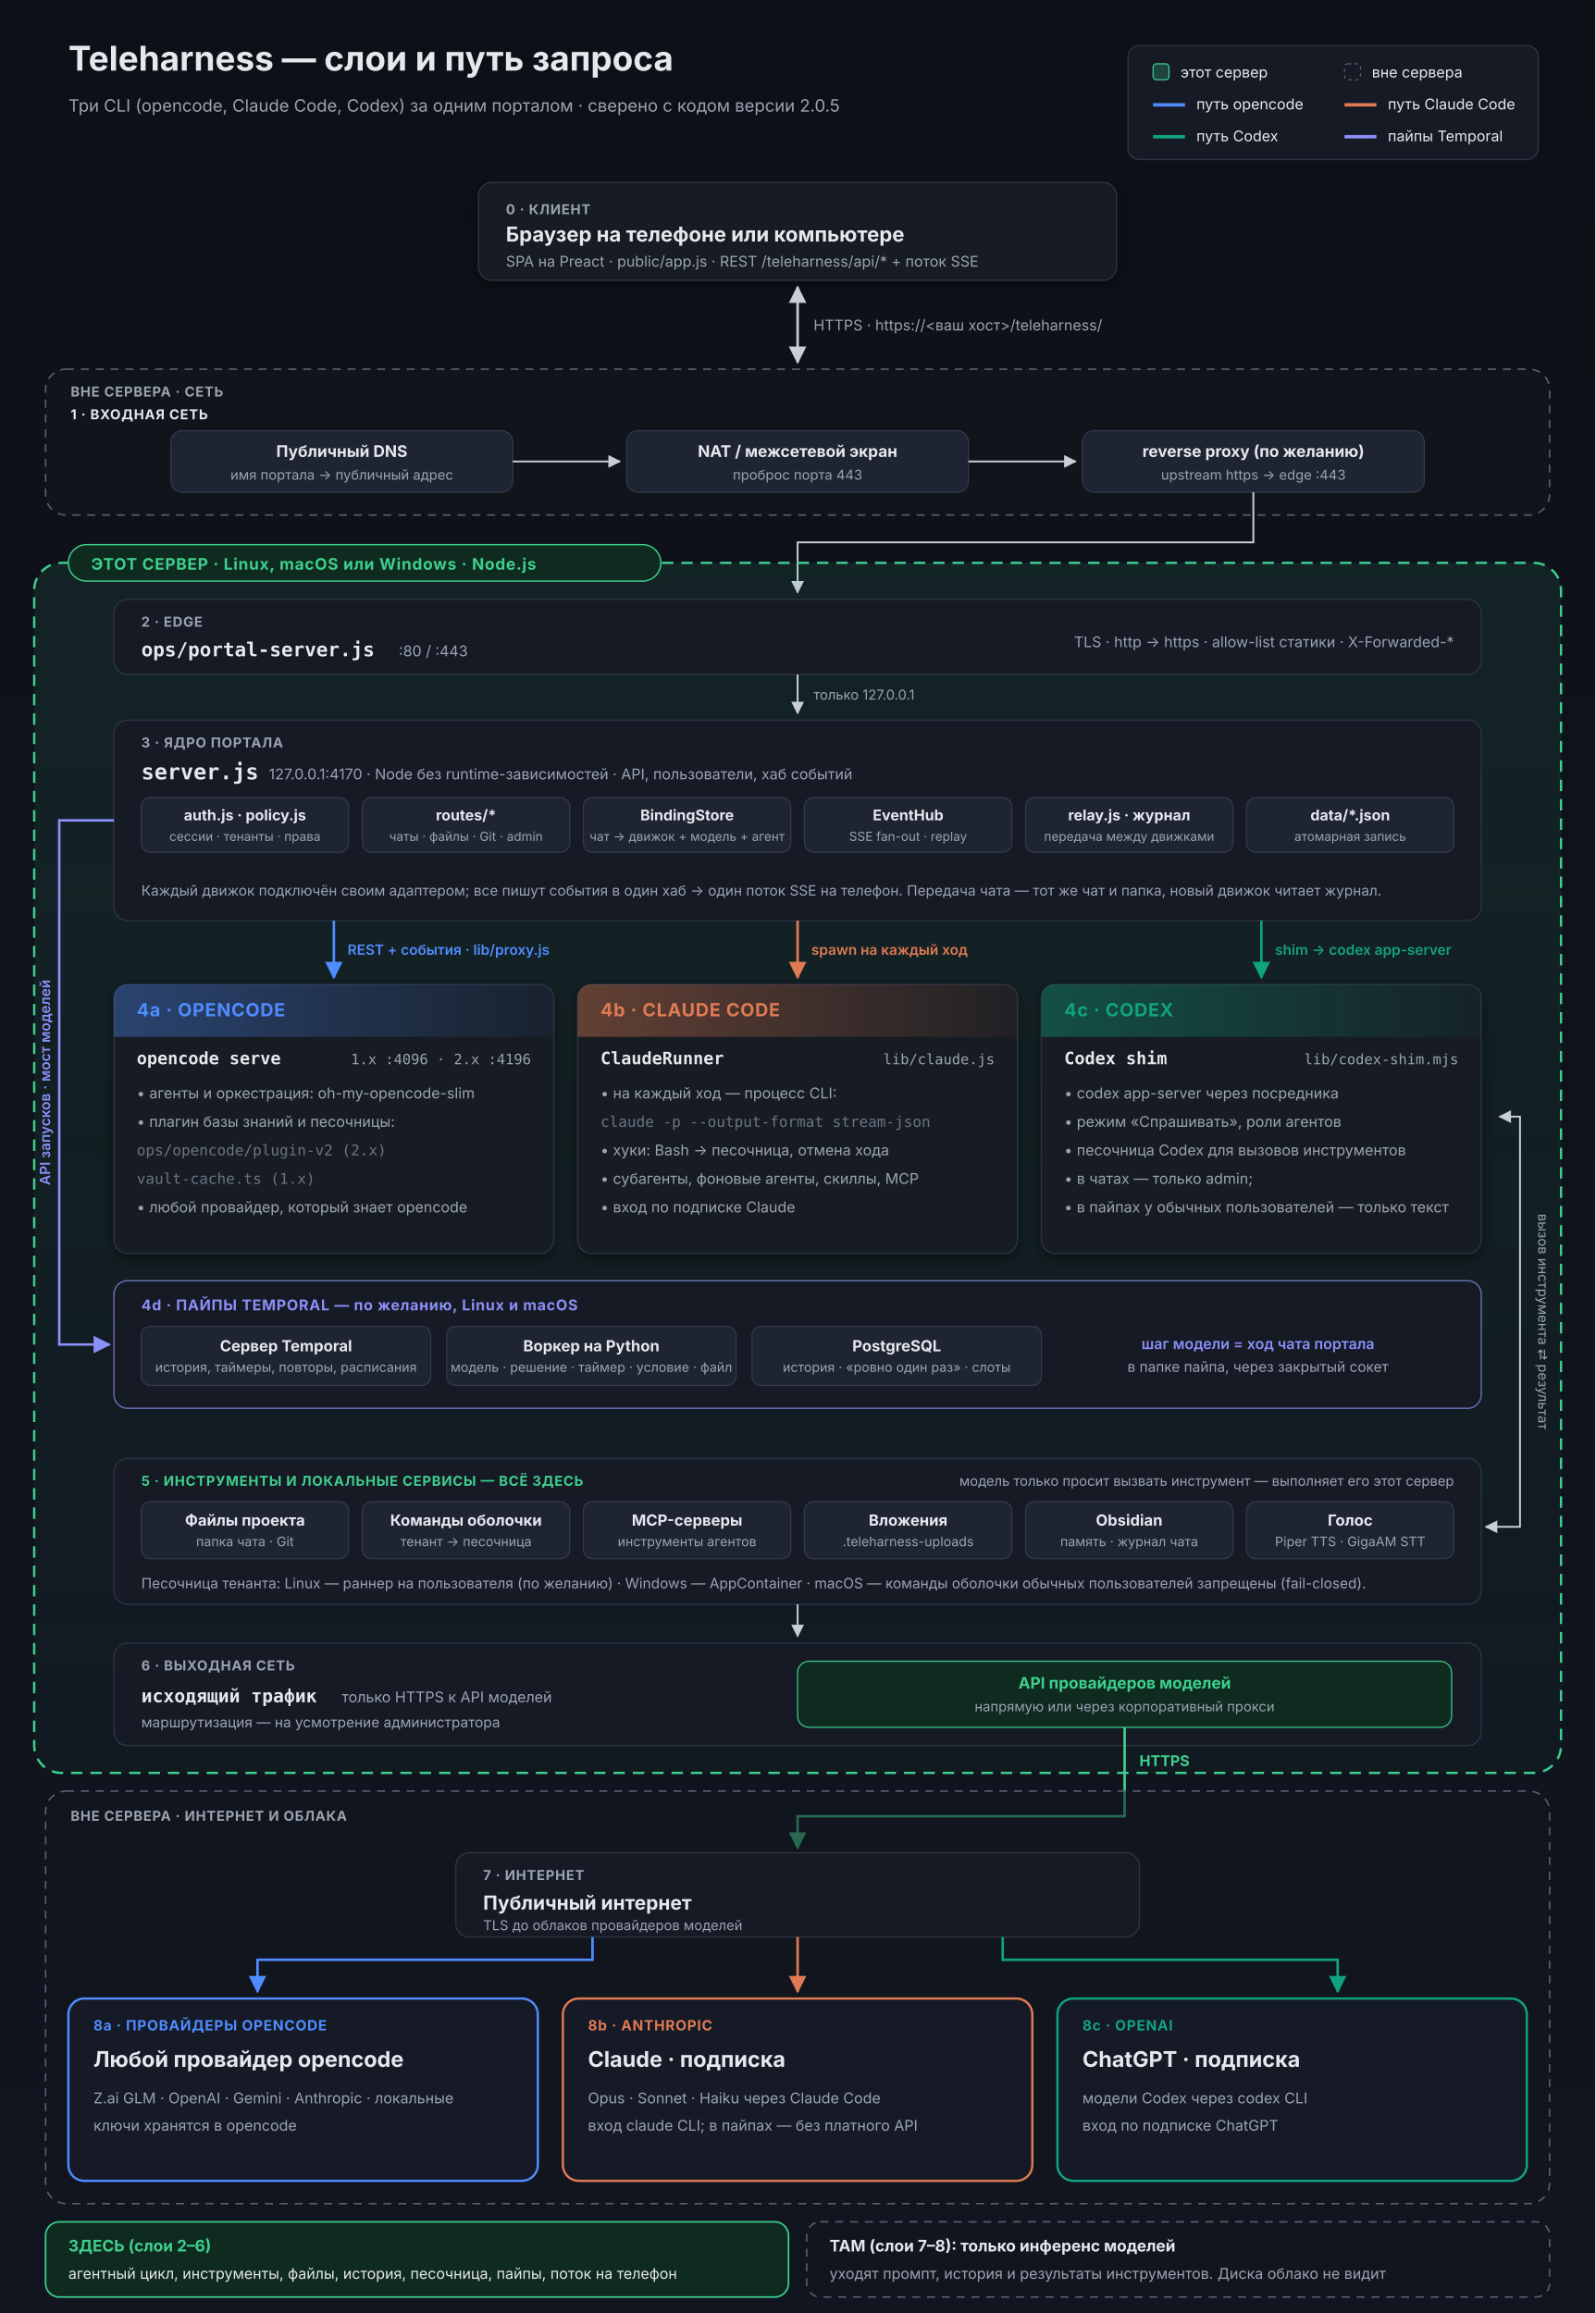
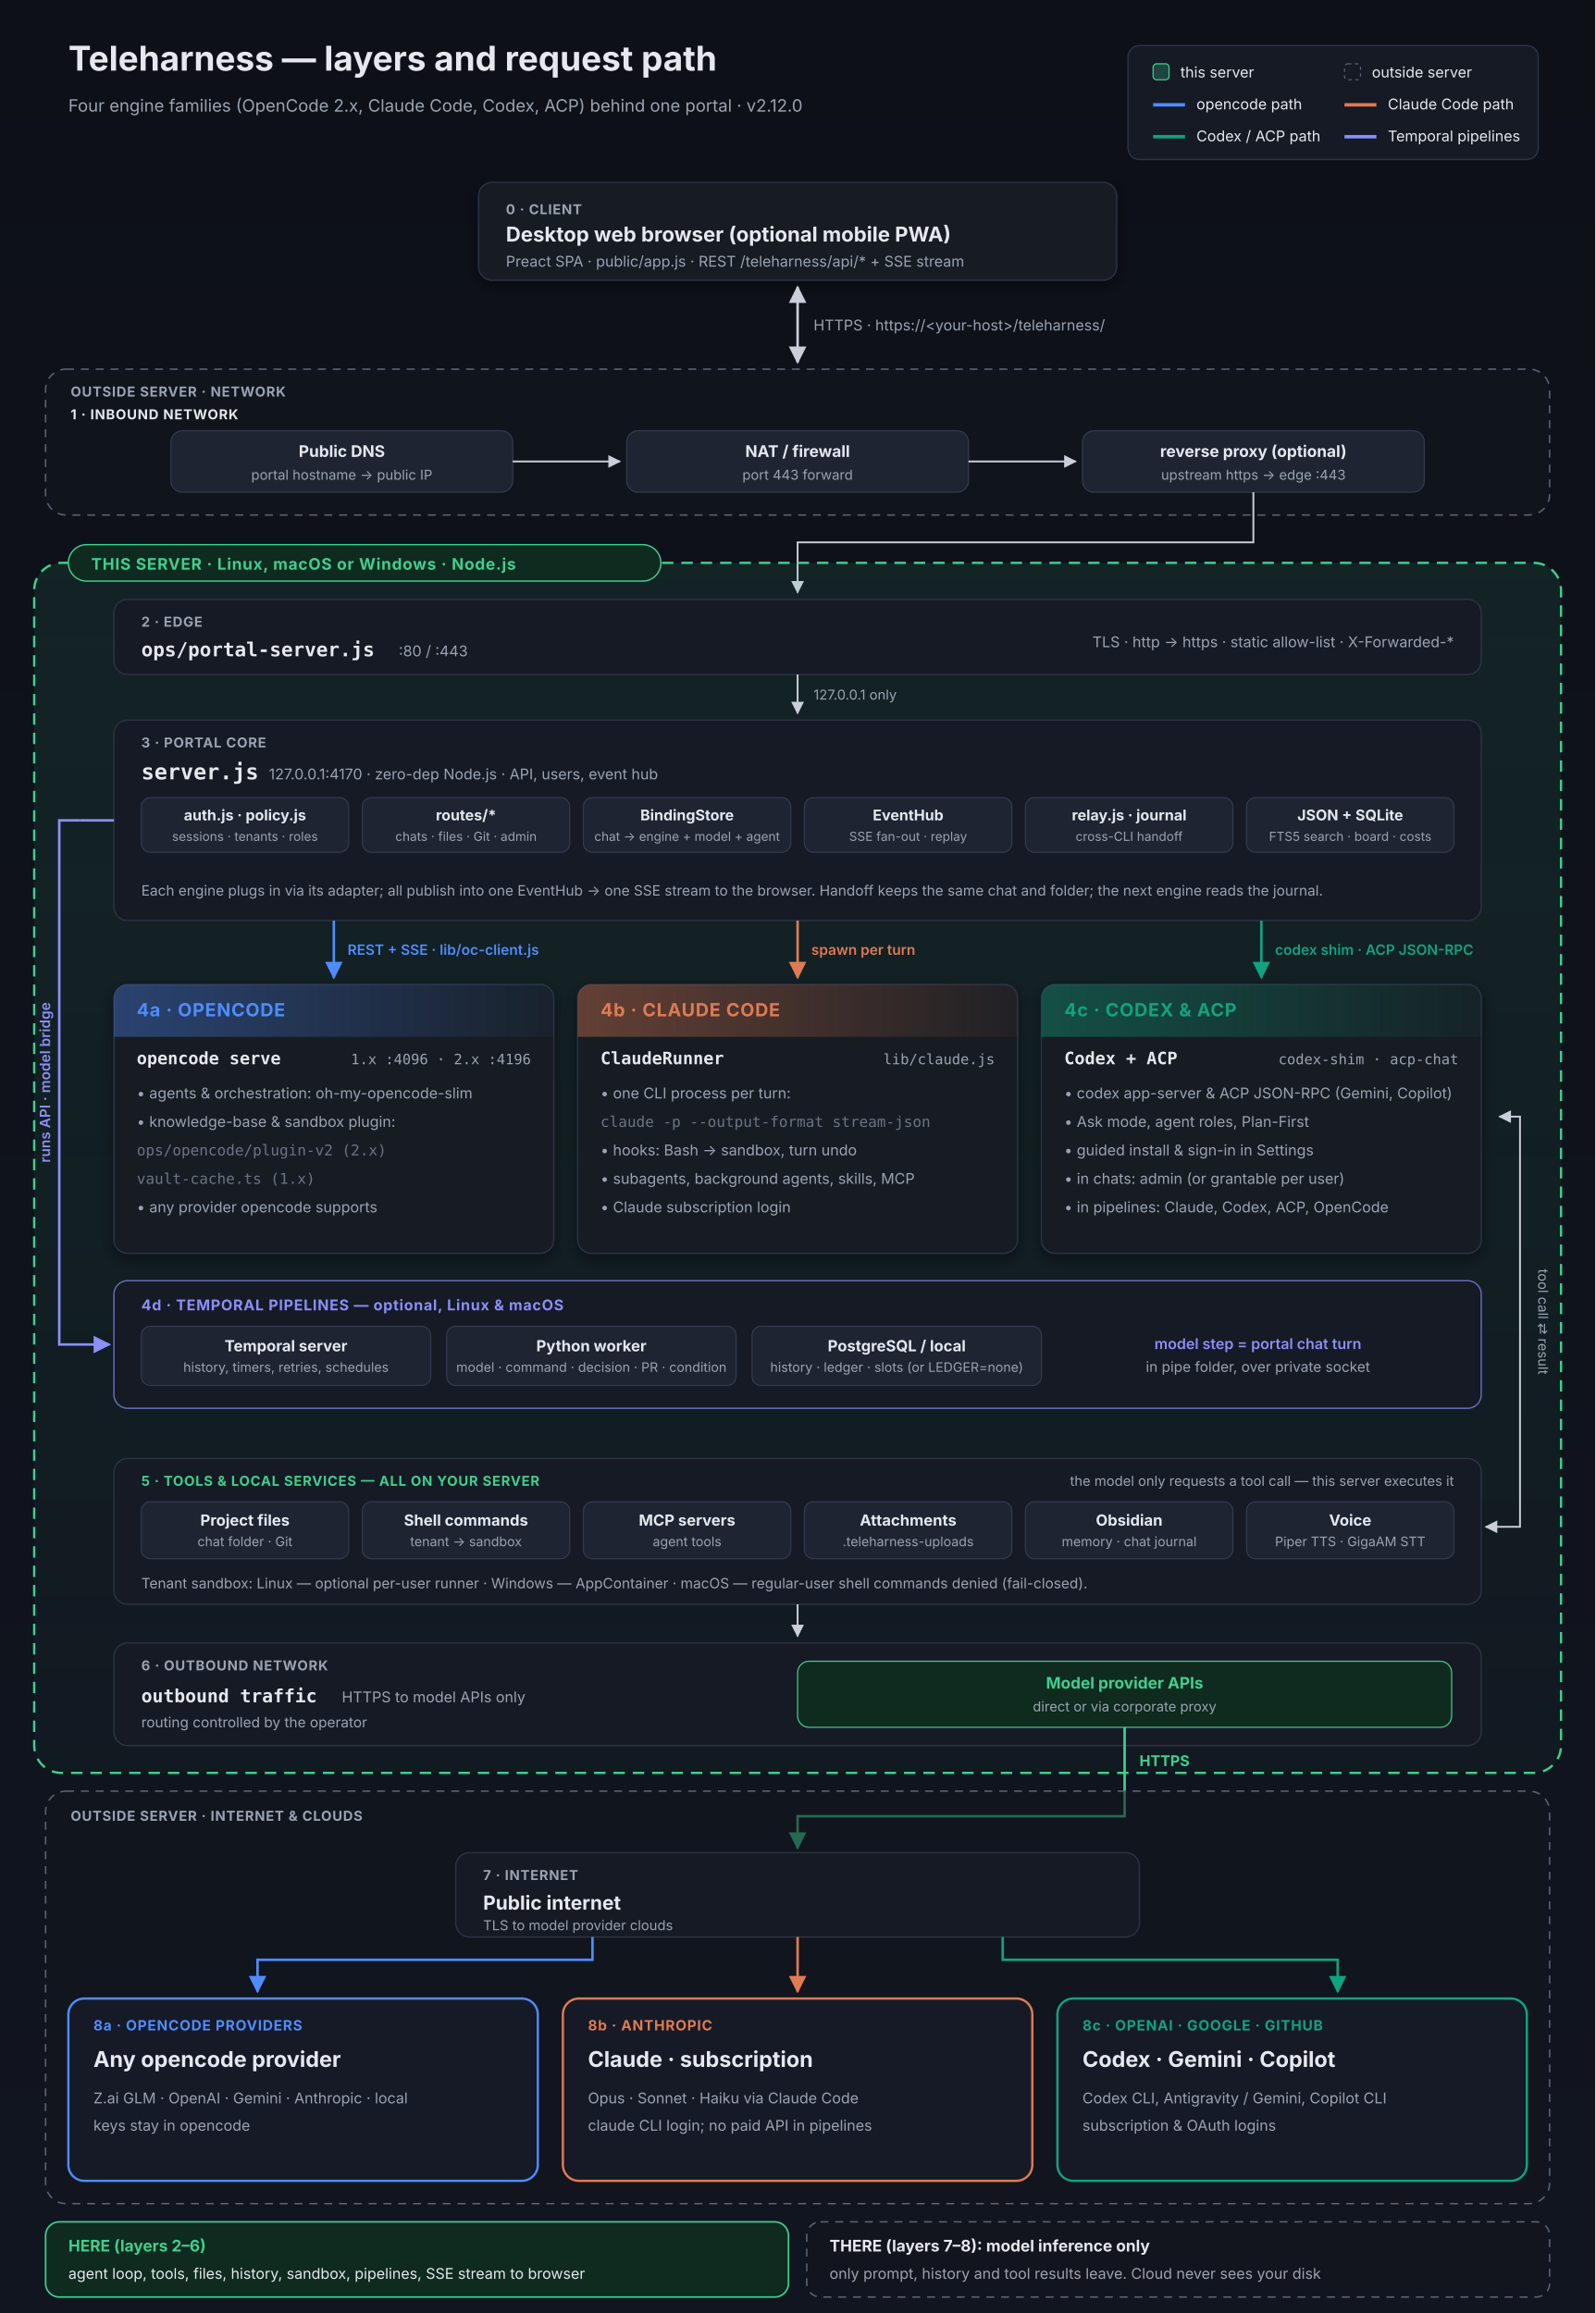
<svg xmlns="http://www.w3.org/2000/svg" width="1400" height="2030" viewBox="0 0 1400 2030" font-family="Segoe UI, Inter, Arial, sans-serif">
  <defs>
    <linearGradient id="bg" x1="0" y1="0" x2="0" y2="1">
      <stop offset="0" stop-color="#0d1017" />
      <stop offset="1" stop-color="#111520" />
    </linearGradient>
    <linearGradient id="srv" x1="0" y1="0" x2="0" y2="1">
      <stop offset="0" stop-color="#3ecf8e" stop-opacity="0.10" />
      <stop offset="1" stop-color="#3ecf8e" stop-opacity="0.03" />
    </linearGradient>
    <linearGradient id="ocHead" x1="0" y1="0" x2="1" y2="0">
      <stop offset="0" stop-color="#4f8cff" stop-opacity="0.35" />
      <stop offset="1" stop-color="#4f8cff" stop-opacity="0.05" />
    </linearGradient>
    <linearGradient id="clHead" x1="0" y1="0" x2="1" y2="0">
      <stop offset="0" stop-color="#e07a52" stop-opacity="0.38" />
      <stop offset="1" stop-color="#e07a52" stop-opacity="0.05" />
    </linearGradient>
    <linearGradient id="cxHead" x1="0" y1="0" x2="1" y2="0">
      <stop offset="0" stop-color="#10a37f" stop-opacity="0.38" />
      <stop offset="1" stop-color="#10a37f" stop-opacity="0.05" />
    </linearGradient>
    <filter id="shadow" x="-5%" y="-5%" width="110%" height="120%">
      <feDropShadow dx="0" dy="4" stdDeviation="6" flood-color="#000" flood-opacity="0.45" />
    </filter>
    <marker id="aW" viewBox="0 0 10 10" refX="9" refY="5" markerWidth="7" markerHeight="7" orient="auto-start-reverse">
      <path d="M0,0 L10,5 L0,10 z" fill="#c9ced8" />
    </marker>
    <marker id="aB" viewBox="0 0 10 10" refX="9" refY="5" markerWidth="7" markerHeight="7" orient="auto-start-reverse">
      <path d="M0,0 L10,5 L0,10 z" fill="#4f8cff" />
    </marker>
    <marker id="aO" viewBox="0 0 10 10" refX="9" refY="5" markerWidth="7" markerHeight="7" orient="auto-start-reverse">
      <path d="M0,0 L10,5 L0,10 z" fill="#e07a52" />
    </marker>
    <marker id="aC" viewBox="0 0 10 10" refX="9" refY="5" markerWidth="7" markerHeight="7" orient="auto-start-reverse">
      <path d="M0,0 L10,5 L0,10 z" fill="#10a37f" />
    </marker>
    <marker id="aT" viewBox="0 0 10 10" refX="9" refY="5" markerWidth="7" markerHeight="7" orient="auto-start-reverse">
      <path d="M0,0 L10,5 L0,10 z" fill="#8b8ff8" />
    </marker>
    <marker id="aG" viewBox="0 0 10 10" refX="9" refY="5" markerWidth="7" markerHeight="7" orient="auto-start-reverse">
      <path d="M0,0 L10,5 L0,10 z" fill="#3ecf8e" />
    </marker>
    <style>
      .t { fill:#e6e8ee; } .m { fill:#9aa3b2; } .d { fill:#6b7385; }
      .h { font-weight:700; letter-spacing:0.6px; }
      .mono { font-family: Cascadia Code, Consolas, DejaVu Sans Mono, monospace; }
      .box { fill:#161a24; stroke:#2b3242; stroke-width:1.2; }
      .chip { fill:#1e2432; stroke:#323a4d; stroke-width:1; }
      .ext { fill:#13161d; fill-opacity:.55; stroke:#596173; stroke-width:1.3; stroke-dasharray:7 6; }
    </style>
  </defs>
  <rect width="1400" height="2030" fill="url(#bg)" />
-   <text x="60" y="62" font-size="30" font-weight="700" class="t">Teleharness — слои и путь запроса</text>
-   <text x="60" y="98" font-size="15" class="m">Три CLI (opencode, Claude Code, Codex) за одним порталом · сверено с кодом версии 2.0.5</text>
+   <text x="60" y="62" font-size="30" font-weight="700" class="t">Teleharness — layers and request path</text>
+   <text x="60" y="98" font-size="15" class="m">Four engine families (OpenCode 2.x, Claude Code, Codex, ACP) behind one portal · v2.12.0</text>
  <rect x="990" y="40" width="360" height="100" rx="10" class="box" />
  <rect x="1012" y="56" width="14" height="14" rx="3" fill="#3ecf8e" fill-opacity="0.25" stroke="#3ecf8e" />
-   <text x="1036" y="68" font-size="13" class="t">этот сервер</text>
+   <text x="1036" y="68" font-size="13" class="t">this server</text>
  <rect x="1180" y="56" width="14" height="14" rx="3" fill="none" stroke="#596173" stroke-dasharray="3 3" />
-   <text x="1204" y="68" font-size="13" class="t">вне сервера</text>
+   <text x="1204" y="68" font-size="13" class="t">outside server</text>
  <path d="M1012 92 H1040" fill="none" stroke="#4f8cff" stroke-width="3" />
-   <text x="1050" y="96" font-size="13" class="t">путь opencode</text>
+   <text x="1050" y="96" font-size="13" class="t">opencode path</text>
  <path d="M1180 92 H1208" fill="none" stroke="#e07a52" stroke-width="3" />
-   <text x="1218" y="96" font-size="13" class="t">путь Claude Code</text>
+   <text x="1218" y="96" font-size="13" class="t">Claude Code path</text>
  <path d="M1012 120 H1040" fill="none" stroke="#10a37f" stroke-width="3" />
-   <text x="1050" y="124" font-size="13" class="t">путь Codex</text>
+   <text x="1050" y="124" font-size="13" class="t">Codex / ACP path</text>
  <path d="M1180 120 H1208" fill="none" stroke="#8b8ff8" stroke-width="3" />
-   <text x="1218" y="124" font-size="13" class="t">пайпы Temporal</text>
+   <text x="1218" y="124" font-size="13" class="t">Temporal pipelines</text>
  <rect x="420" y="160" width="560" height="86" rx="12" class="box" filter="url(#shadow)" />
-   <text x="444" y="188" font-size="12" font-weight="700" class="m h">0 · КЛИЕНТ</text>
-   <text x="444" y="212" font-size="18" font-weight="700" class="t">Браузер на телефоне или компьютере</text>
-   <text x="444" y="234" font-size="13" class="m">SPA на Preact · public/app.js · REST /teleharness/api/* + поток SSE</text>
+   <text x="444" y="188" font-size="12" font-weight="700" class="m h">0 · CLIENT</text>
+   <text x="444" y="212" font-size="18" font-weight="700" class="t">Desktop web browser (optional mobile PWA)</text>
+   <text x="444" y="234" font-size="13" class="m">Preact SPA · public/app.js · REST /teleharness/api/* + SSE stream</text>
  <path d="M700 252 V318" fill="none" stroke="#c9ced8" stroke-width="2.2" marker-end="url(#aW)" marker-start="url(#aW)" />
-   <text x="714" y="290" font-size="13" class="m">HTTPS · https://&lt;ваш хост&gt;/teleharness/</text>
+   <text x="714" y="290" font-size="13" class="m">HTTPS · https://&lt;your-host&gt;/teleharness/</text>
  <rect x="40" y="324" width="1320" height="128" rx="18" class="ext" />
-   <text x="62" y="348" font-size="12" font-weight="700" class="m h">ВНЕ СЕРВЕРА · СЕТЬ</text>
-   <text x="62" y="368" font-size="12" font-weight="700" class="t h">1 · ВХОДНАЯ СЕТЬ</text>
+   <text x="62" y="348" font-size="12" font-weight="700" class="m h">OUTSIDE SERVER · NETWORK</text>
+   <text x="62" y="368" font-size="12" font-weight="700" class="t h">1 · INBOUND NETWORK</text>
  <rect x="150" y="378" width="300" height="54" rx="10" class="chip" />
-   <text x="300" y="401" font-size="14" font-weight="700" text-anchor="middle" class="t">Публичный DNS</text>
-   <text x="300" y="421" font-size="12" text-anchor="middle" class="m">имя портала → публичный адрес</text>
+   <text x="300" y="401" font-size="14" font-weight="700" text-anchor="middle" class="t">Public DNS</text>
+   <text x="300" y="421" font-size="12" text-anchor="middle" class="m">portal hostname → public IP</text>
  <path d="M450 405 H544" fill="none" stroke="#c9ced8" stroke-width="1.6" marker-end="url(#aW)" />
  <rect x="550" y="378" width="300" height="54" rx="10" class="chip" />
-   <text x="700" y="401" font-size="14" font-weight="700" text-anchor="middle" class="t">NAT / межсетевой экран</text>
-   <text x="700" y="421" font-size="12" text-anchor="middle" class="m">проброс порта 443</text>
+   <text x="700" y="401" font-size="14" font-weight="700" text-anchor="middle" class="t">NAT / firewall</text>
+   <text x="700" y="421" font-size="12" text-anchor="middle" class="m">port 443 forward</text>
  <path d="M850 405 H944" fill="none" stroke="#c9ced8" stroke-width="1.6" marker-end="url(#aW)" />
  <rect x="950" y="378" width="300" height="54" rx="10" class="chip" />
-   <text x="1100" y="401" font-size="14" font-weight="700" text-anchor="middle" class="t">reverse proxy (по желанию)</text>
+   <text x="1100" y="401" font-size="14" font-weight="700" text-anchor="middle" class="t">reverse proxy (optional)</text>
  <text x="1100" y="421" font-size="12" text-anchor="middle" class="m">upstream https → edge :443</text>
  <path d="M1100 432 V476 H700 V520" fill="none" stroke="#c9ced8" stroke-width="1.6" marker-end="url(#aW)" />
  <rect x="30" y="494" width="1340" height="1062" rx="24" fill="url(#srv)" stroke="#3ecf8e" stroke-width="2" stroke-dasharray="10 7" />
  <rect x="60" y="478" width="520" height="32" rx="16" class="box" style="fill:#0f2a1f;stroke:#3ecf8e" />
-   <text x="80" y="500" font-size="14" font-weight="700" class="h" fill="#3ecf8e">ЭТОТ СЕРВЕР · Linux, macOS или Windows · Node.js</text>
+   <text x="80" y="500" font-size="14" font-weight="700" class="h" fill="#3ecf8e">THIS SERVER · Linux, macOS or Windows · Node.js</text>
  <rect x="100" y="526" width="1200" height="66" rx="12" class="box" />
  <text x="124" y="550" font-size="12" font-weight="700" class="m h">2 · EDGE</text>
  <text x="124" y="576" font-size="17" font-weight="700" class="t mono">ops/portal-server.js</text>
  <text x="350" y="576" font-size="13" class="m">:80 / :443</text>
-   <text x="1276" y="568" font-size="13" text-anchor="end" class="m">TLS · http → https · allow-list статики · X-Forwarded-*</text>
+   <text x="1276" y="568" font-size="13" text-anchor="end" class="m">TLS · http → https · static allow-list · X-Forwarded-*</text>
  <path d="M700 592 V626" fill="none" stroke="#c9ced8" stroke-width="1.6" marker-end="url(#aW)" />
-   <text x="714" y="614" font-size="12" class="m">только 127.0.0.1</text>
+   <text x="714" y="614" font-size="12" class="m">127.0.0.1 only</text>
  <rect x="100" y="632" width="1200" height="176" rx="12" class="box" />
-   <text x="124" y="656" font-size="12" font-weight="700" class="m h">3 · ЯДРО ПОРТАЛА</text>
+   <text x="124" y="656" font-size="12" font-weight="700" class="m h">3 · PORTAL CORE</text>
  <text x="124" y="684" font-size="19" font-weight="700" class="t mono">server.js</text>
-   <text x="236" y="684" font-size="13" class="m">127.0.0.1:4170 · Node без runtime-зависимостей · API, пользователи, хаб событий</text>
+   <text x="236" y="684" font-size="13" class="m">127.0.0.1:4170 · zero-dep Node.js · API, users, event hub</text>
  <rect x="124" y="700" width="182" height="48" rx="8" class="chip" />
  <text x="215" y="720" font-size="13" font-weight="700" text-anchor="middle" class="t">auth.js · policy.js</text>
-   <text x="215" y="738" font-size="11" text-anchor="middle" class="m">сессии · тенанты · права</text>
+   <text x="215" y="738" font-size="11" text-anchor="middle" class="m">sessions · tenants · roles</text>
  <rect x="318" y="700" width="182" height="48" rx="8" class="chip" />
  <text x="409" y="720" font-size="13" font-weight="700" text-anchor="middle" class="t">routes/*</text>
-   <text x="409" y="738" font-size="11" text-anchor="middle" class="m">чаты · файлы · Git · admin</text>
+   <text x="409" y="738" font-size="11" text-anchor="middle" class="m">chats · files · Git · admin</text>
  <rect x="512" y="700" width="182" height="48" rx="8" class="chip" />
  <text x="603" y="720" font-size="13" font-weight="700" text-anchor="middle" class="t">BindingStore</text>
-   <text x="603" y="738" font-size="11" text-anchor="middle" class="m">чат → движок + модель + агент</text>
+   <text x="603" y="738" font-size="11" text-anchor="middle" class="m">chat → engine + model + agent</text>
  <rect x="706" y="700" width="182" height="48" rx="8" class="chip" />
  <text x="797" y="720" font-size="13" font-weight="700" text-anchor="middle" class="t">EventHub</text>
  <text x="797" y="738" font-size="11" text-anchor="middle" class="m">SSE fan-out · replay</text>
  <rect x="900" y="700" width="182" height="48" rx="8" class="chip" />
-   <text x="991" y="720" font-size="13" font-weight="700" text-anchor="middle" class="t">relay.js · журнал</text>
-   <text x="991" y="738" font-size="11" text-anchor="middle" class="m">передача между движками</text>
+   <text x="991" y="720" font-size="13" font-weight="700" text-anchor="middle" class="t">relay.js · journal</text>
+   <text x="991" y="738" font-size="11" text-anchor="middle" class="m">cross-CLI handoff</text>
  <rect x="1094" y="700" width="182" height="48" rx="8" class="chip" />
-   <text x="1185" y="720" font-size="13" font-weight="700" text-anchor="middle" class="t">data/*.json</text>
-   <text x="1185" y="738" font-size="11" text-anchor="middle" class="m">атомарная запись</text>
-   <text x="124" y="786" font-size="12.5" class="m">Каждый движок подключён своим адаптером; все пишут события в один хаб → один поток SSE на телефон. Передача чата — тот же чат и папка, новый движок читает журнал.</text>
+   <text x="1185" y="720" font-size="13" font-weight="700" text-anchor="middle" class="t">JSON + SQLite</text>
+   <text x="1185" y="738" font-size="11" text-anchor="middle" class="m">FTS5 search · board · costs</text>
+   <text x="124" y="786" font-size="12.5" class="m">Each engine plugs in via its adapter; all publish into one EventHub → one SSE stream to the browser. Handoff keeps the same chat and folder; the next engine reads the journal.</text>
  <path d="M293 808 V858" fill="none" stroke="#4f8cff" stroke-width="2.2" marker-end="url(#aB)" />
-   <text x="305" y="838" font-size="12.5" font-weight="600" class="" fill="#4f8cff">REST + события · lib/proxy.js</text>
+   <text x="305" y="838" font-size="12.5" font-weight="600" class="" fill="#4f8cff">REST + SSE · lib/oc-client.js</text>
  <path d="M700 808 V858" fill="none" stroke="#e07a52" stroke-width="2.2" marker-end="url(#aO)" />
-   <text x="712" y="838" font-size="12.5" font-weight="600" class="" fill="#e07a52">spawn на каждый ход</text>
+   <text x="712" y="838" font-size="12.5" font-weight="600" class="" fill="#e07a52">spawn per turn</text>
  <path d="M1107 808 V858" fill="none" stroke="#10a37f" stroke-width="2.2" marker-end="url(#aC)" />
-   <text x="1119" y="838" font-size="12.5" font-weight="600" class="" fill="#10a37f">shim → codex app-server</text>
+   <text x="1119" y="838" font-size="12.5" font-weight="600" class="" fill="#10a37f">codex shim · ACP JSON-RPC</text>
  <rect x="100" y="864" width="386" height="236" rx="12" class="box" filter="url(#shadow)" />
  <path d="M100 876 a12 12 0 0 1 12 -12 h362 a12 12 0 0 1 12 12 v34 h-386 z" fill="url(#ocHead)" />
  <text x="120" y="892" font-size="16" font-weight="700" class="h" fill="#4f8cff">4a · OPENCODE</text>
  <text x="120" y="934" font-size="15" font-weight="700" class="t mono">opencode serve</text>
  <text x="466" y="934" font-size="12.5" text-anchor="end" class="m mono">1.x :4096 · 2.x :4196</text>
-   <text x="120" y="964" font-size="13" class="m">• агенты и оркестрация: oh-my-opencode-slim</text>
-   <text x="120" y="989" font-size="13" class="m">• плагин базы знаний и песочницы:</text>
+   <text x="120" y="964" font-size="13" class="m">• agents &amp; orchestration: oh-my-opencode-slim</text>
+   <text x="120" y="989" font-size="13" class="m">• knowledge-base &amp; sandbox plugin:</text>
  <text x="120" y="1014" font-size="13" class="d mono">ops/opencode/plugin-v2 (2.x)</text>
  <text x="120" y="1039" font-size="13" class="d mono">vault-cache.ts (1.x)</text>
-   <text x="120" y="1064" font-size="13" class="m">• любой провайдер, который знает opencode</text>
+   <text x="120" y="1064" font-size="13" class="m">• any provider opencode supports</text>
  <rect x="507" y="864" width="386" height="236" rx="12" class="box" filter="url(#shadow)" />
  <path d="M507 876 a12 12 0 0 1 12 -12 h362 a12 12 0 0 1 12 12 v34 h-386 z" fill="url(#clHead)" />
  <text x="527" y="892" font-size="16" font-weight="700" class="h" fill="#e07a52">4b · CLAUDE CODE</text>
  <text x="527" y="934" font-size="15" font-weight="700" class="t mono">ClaudeRunner</text>
  <text x="873" y="934" font-size="12.5" text-anchor="end" class="m mono">lib/claude.js</text>
-   <text x="527" y="964" font-size="13" class="m">• на каждый ход — процесс CLI:</text>
+   <text x="527" y="964" font-size="13" class="m">• one CLI process per turn:</text>
  <text x="527" y="989" font-size="13" class="d mono">claude -p --output-format stream-json</text>
-   <text x="527" y="1014" font-size="13" class="m">• хуки: Bash → песочница, отмена хода</text>
-   <text x="527" y="1039" font-size="13" class="m">• субагенты, фоновые агенты, скиллы, MCP</text>
-   <text x="527" y="1064" font-size="13" class="m">• вход по подписке Claude</text>
+   <text x="527" y="1014" font-size="13" class="m">• hooks: Bash → sandbox, turn undo</text>
+   <text x="527" y="1039" font-size="13" class="m">• subagents, background agents, skills, MCP</text>
+   <text x="527" y="1064" font-size="13" class="m">• Claude subscription login</text>
  <rect x="914" y="864" width="386" height="236" rx="12" class="box" filter="url(#shadow)" />
  <path d="M914 876 a12 12 0 0 1 12 -12 h362 a12 12 0 0 1 12 12 v34 h-386 z" fill="url(#cxHead)" />
-   <text x="934" y="892" font-size="16" font-weight="700" class="h" fill="#10a37f">4c · CODEX</text>
-   <text x="934" y="934" font-size="15" font-weight="700" class="t mono">Codex shim</text>
-   <text x="1280" y="934" font-size="12.5" text-anchor="end" class="m mono">lib/codex-shim.mjs</text>
-   <text x="934" y="964" font-size="13" class="m">• codex app-server через посредника</text>
-   <text x="934" y="989" font-size="13" class="m">• режим «Спрашивать», роли агентов</text>
-   <text x="934" y="1014" font-size="13" class="m">• песочница Codex для вызовов инструментов</text>
-   <text x="934" y="1039" font-size="13" class="m">• в чатах — только admin;</text>
-   <text x="934" y="1064" font-size="13" class="m">• в пайпах у обычных пользователей — только текст</text>
+   <text x="934" y="892" font-size="16" font-weight="700" class="h" fill="#10a37f">4c · CODEX &amp; ACP</text>
+   <text x="934" y="934" font-size="15" font-weight="700" class="t mono">Codex + ACP</text>
+   <text x="1280" y="934" font-size="12.5" text-anchor="end" class="m mono">codex-shim · acp-chat</text>
+   <text x="934" y="964" font-size="13" class="m">• codex app-server &amp; ACP JSON-RPC (Gemini, Copilot)</text>
+   <text x="934" y="989" font-size="13" class="m">• Ask mode, agent roles, Plan-First</text>
+   <text x="934" y="1014" font-size="13" class="m">• guided install &amp; sign-in in Settings</text>
+   <text x="934" y="1039" font-size="13" class="m">• in chats: admin (or grantable per user)</text>
+   <text x="934" y="1064" font-size="13" class="m">• in pipelines: Claude, Codex, ACP, OpenCode</text>
  <rect x="100" y="1124" width="1200" height="112" rx="12" class="box" style="stroke:#8b8ff8;stroke-opacity:.7" />
-   <text x="124" y="1150" font-size="13" font-weight="700" class="h" fill="#8b8ff8">4d · ПАЙПЫ TEMPORAL — по желанию, Linux и macOS</text>
+   <text x="124" y="1150" font-size="13" font-weight="700" class="h" fill="#8b8ff8">4d · TEMPORAL PIPELINES — optional, Linux &amp; macOS</text>
  <rect x="124" y="1164" width="254" height="52" rx="8" class="chip" />
-   <text x="251" y="1186" font-size="13.5" font-weight="700" text-anchor="middle" class="t">Сервер Temporal</text>
-   <text x="251" y="1204" font-size="11.5" text-anchor="middle" class="m">история, таймеры, повторы, расписания</text>
+   <text x="251" y="1186" font-size="13.5" font-weight="700" text-anchor="middle" class="t">Temporal server</text>
+   <text x="251" y="1204" font-size="11.5" text-anchor="middle" class="m">history, timers, retries, schedules</text>
  <rect x="392" y="1164" width="254" height="52" rx="8" class="chip" />
-   <text x="519" y="1186" font-size="13.5" font-weight="700" text-anchor="middle" class="t">Воркер на Python</text>
-   <text x="519" y="1204" font-size="11.5" text-anchor="middle" class="m">модель · решение · таймер · условие · файл</text>
+   <text x="519" y="1186" font-size="13.5" font-weight="700" text-anchor="middle" class="t">Python worker</text>
+   <text x="519" y="1204" font-size="11.5" text-anchor="middle" class="m">model · command · decision · PR · condition</text>
  <rect x="660" y="1164" width="254" height="52" rx="8" class="chip" />
-   <text x="787" y="1186" font-size="13.5" font-weight="700" text-anchor="middle" class="t">PostgreSQL</text>
-   <text x="787" y="1204" font-size="11.5" text-anchor="middle" class="m">история · «ровно один раз» · слоты</text>
-   <text x="1104" y="1184" font-size="13" font-weight="600" text-anchor="middle" class="" fill="#8b8ff8">шаг модели = ход чата портала</text>
-   <text x="1104" y="1204" font-size="12.5" text-anchor="middle" class="m">в папке пайпа, через закрытый сокет</text>
+   <text x="787" y="1186" font-size="13.5" font-weight="700" text-anchor="middle" class="t">PostgreSQL / local</text>
+   <text x="787" y="1204" font-size="11.5" text-anchor="middle" class="m">history · ledger · slots (or LEDGER=none)</text>
+   <text x="1104" y="1184" font-size="13" font-weight="600" text-anchor="middle" class="" fill="#8b8ff8">model step = portal chat turn</text>
+   <text x="1104" y="1204" font-size="12.5" text-anchor="middle" class="m">in pipe folder, over private socket</text>
  <path d="M70 720 H52 V1180 H96" fill="none" stroke="#8b8ff8" stroke-width="2.2" marker-end="url(#aT)" />
-   <text x="44" y="950" font-size="12.5" font-weight="600" fill="#8b8ff8" transform="rotate(-90 44 950)" text-anchor="middle">API запусков · мост моделей</text>
+   <text x="44" y="950" font-size="12.5" font-weight="600" fill="#8b8ff8" transform="rotate(-90 44 950)" text-anchor="middle">runs API · model bridge</text>
  <path d="M100 720 H70" fill="none" stroke="#8b8ff8" stroke-width="2.2" />
  <path d="M1316 980 H1334 V1340 H1304" fill="none" stroke="#c9ced8" stroke-width="1.6" marker-end="url(#aW)" marker-start="url(#aW)" />
-   <text x="1350" y="1160" font-size="12" fill="#9aa3b2" transform="rotate(90 1350 1160)" text-anchor="middle">вызов инструмента ⇄ результат</text>
+   <text x="1350" y="1160" font-size="12" fill="#9aa3b2" transform="rotate(90 1350 1160)" text-anchor="middle">tool call ⇄ result</text>
  <rect x="100" y="1280" width="1200" height="128" rx="12" class="box" />
-   <text x="124" y="1304" font-size="12" font-weight="700" class="h" fill="#3ecf8e">5 · ИНСТРУМЕНТЫ И ЛОКАЛЬНЫЕ СЕРВИСЫ — ВСЁ ЗДЕСЬ</text>
-   <text x="1276" y="1304" font-size="12" text-anchor="end" class="m">модель только просит вызвать инструмент — выполняет его этот сервер</text>
+   <text x="124" y="1304" font-size="12" font-weight="700" class="h" fill="#3ecf8e">5 · TOOLS &amp; LOCAL SERVICES — ALL ON YOUR SERVER</text>
+   <text x="1276" y="1304" font-size="12" text-anchor="end" class="m">the model only requests a tool call — this server executes it</text>
  <rect x="124" y="1318" width="182" height="50" rx="8" class="chip" />
-   <text x="215" y="1339" font-size="13.5" font-weight="700" text-anchor="middle" class="t">Файлы проекта</text>
-   <text x="215" y="1357" font-size="11.5" text-anchor="middle" class="m">папка чата · Git</text>
+   <text x="215" y="1339" font-size="13.5" font-weight="700" text-anchor="middle" class="t">Project files</text>
+   <text x="215" y="1357" font-size="11.5" text-anchor="middle" class="m">chat folder · Git</text>
  <rect x="318" y="1318" width="182" height="50" rx="8" class="chip" />
-   <text x="409" y="1339" font-size="13.5" font-weight="700" text-anchor="middle" class="t">Команды оболочки</text>
-   <text x="409" y="1357" font-size="11.5" text-anchor="middle" class="m">тенант → песочница</text>
+   <text x="409" y="1339" font-size="13.5" font-weight="700" text-anchor="middle" class="t">Shell commands</text>
+   <text x="409" y="1357" font-size="11.5" text-anchor="middle" class="m">tenant → sandbox</text>
  <rect x="512" y="1318" width="182" height="50" rx="8" class="chip" />
-   <text x="603" y="1339" font-size="13.5" font-weight="700" text-anchor="middle" class="t">MCP-серверы</text>
-   <text x="603" y="1357" font-size="11.5" text-anchor="middle" class="m">инструменты агентов</text>
+   <text x="603" y="1339" font-size="13.5" font-weight="700" text-anchor="middle" class="t">MCP servers</text>
+   <text x="603" y="1357" font-size="11.5" text-anchor="middle" class="m">agent tools</text>
  <rect x="706" y="1318" width="182" height="50" rx="8" class="chip" />
-   <text x="797" y="1339" font-size="13.5" font-weight="700" text-anchor="middle" class="t">Вложения</text>
+   <text x="797" y="1339" font-size="13.5" font-weight="700" text-anchor="middle" class="t">Attachments</text>
  <text x="797" y="1357" font-size="11.5" text-anchor="middle" class="m">.teleharness-uploads</text>
  <rect x="900" y="1318" width="182" height="50" rx="8" class="chip" />
  <text x="991" y="1339" font-size="13.5" font-weight="700" text-anchor="middle" class="t">Obsidian</text>
-   <text x="991" y="1357" font-size="11.5" text-anchor="middle" class="m">память · журнал чата</text>
+   <text x="991" y="1357" font-size="11.5" text-anchor="middle" class="m">memory · chat journal</text>
  <rect x="1094" y="1318" width="182" height="50" rx="8" class="chip" />
-   <text x="1185" y="1339" font-size="13.5" font-weight="700" text-anchor="middle" class="t">Голос</text>
+   <text x="1185" y="1339" font-size="13.5" font-weight="700" text-anchor="middle" class="t">Voice</text>
  <text x="1185" y="1357" font-size="11.5" text-anchor="middle" class="m">Piper TTS · GigaAM STT</text>
-   <text x="124" y="1394" font-size="12.5" class="m">Песочница тенанта: Linux — раннер на пользователя (по желанию) · Windows — AppContainer · macOS — команды оболочки обычных пользователей запрещены (fail-closed).</text>
+   <text x="124" y="1394" font-size="12.5" class="m">Tenant sandbox: Linux — optional per-user runner · Windows — AppContainer · macOS — regular-user shell commands denied (fail-closed).</text>
  <path d="M700 1408 V1436" fill="none" stroke="#c9ced8" stroke-width="1.6" marker-end="url(#aW)" />
  <rect x="100" y="1442" width="1200" height="90" rx="12" class="box" />
-   <text x="124" y="1466" font-size="12" font-weight="700" class="m h">6 · ВЫХОДНАЯ СЕТЬ</text>
-   <text x="124" y="1494" font-size="16" font-weight="700" class="t mono">исходящий трафик</text>
-   <text x="300" y="1494" font-size="13" class="m">только HTTPS к API моделей</text>
-   <text x="124" y="1516" font-size="12.5" class="m">маршрутизация — на усмотрение администратора</text>
+   <text x="124" y="1466" font-size="12" font-weight="700" class="m h">6 · OUTBOUND NETWORK</text>
+   <text x="124" y="1494" font-size="16" font-weight="700" class="t mono">outbound traffic</text>
+   <text x="300" y="1494" font-size="13" class="m">HTTPS to model APIs only</text>
+   <text x="124" y="1516" font-size="12.5" class="m">routing controlled by the operator</text>
  <rect x="700" y="1458" width="574" height="58" rx="10" class="chip" style="stroke:#3ecf8e;fill:#0f2a1f" />
-   <text x="987" y="1482" font-size="14" font-weight="700" text-anchor="middle" class="" fill="#3ecf8e">API провайдеров моделей</text>
-   <text x="987" y="1502" font-size="12" text-anchor="middle" class="m">напрямую или через корпоративный прокси</text>
+   <text x="987" y="1482" font-size="14" font-weight="700" text-anchor="middle" class="" fill="#3ecf8e">Model provider APIs</text>
+   <text x="987" y="1502" font-size="12" text-anchor="middle" class="m">direct or via corporate proxy</text>
  <path d="M987 1516 V1594 H700 V1622" fill="none" stroke="#3ecf8e" stroke-width="2.2" marker-end="url(#aG)" />
  <text x="1000" y="1550" font-size="13" font-weight="700" class="" fill="#3ecf8e">HTTPS</text>
  <rect x="40" y="1572" width="1320" height="362" rx="18" class="ext" />
-   <text x="62" y="1598" font-size="12" font-weight="700" class="m h">ВНЕ СЕРВЕРА · ИНТЕРНЕТ И ОБЛАКА</text>
+   <text x="62" y="1598" font-size="12" font-weight="700" class="m h">OUTSIDE SERVER · INTERNET &amp; CLOUDS</text>
  <rect x="400" y="1626" width="600" height="74" rx="12" class="box" />
-   <text x="424" y="1650" font-size="12" font-weight="700" class="m h">7 · ИНТЕРНЕТ</text>
-   <text x="424" y="1676" font-size="17" font-weight="700" class="t">Публичный интернет</text>
-   <text x="424" y="1694" font-size="12" class="m">TLS до облаков провайдеров моделей</text>
+   <text x="424" y="1650" font-size="12" font-weight="700" class="m h">7 · INTERNET</text>
+   <text x="424" y="1676" font-size="17" font-weight="700" class="t">Public internet</text>
+   <text x="424" y="1694" font-size="12" class="m">TLS to model provider clouds</text>
  <path d="M520 1700 V1720 H226 V1748" fill="none" stroke="#4f8cff" stroke-width="2.2" marker-end="url(#aB)" />
  <path d="M700 1700 V1748" fill="none" stroke="#e07a52" stroke-width="2.2" marker-end="url(#aO)" />
  <path d="M880 1700 V1720 H1174 V1748" fill="none" stroke="#10a37f" stroke-width="2.2" marker-end="url(#aC)" />
  <rect x="60" y="1754" width="412" height="160" rx="14" fill="#151a26" stroke="#4f8cff" stroke-width="2" />
-   <text x="82" y="1782" font-size="12.5" font-weight="700" class="h" fill="#4f8cff">8a · ПРОВАЙДЕРЫ OPENCODE</text>
-   <text x="82" y="1814" font-size="19" font-weight="700" class="t">Любой провайдер opencode</text>
-   <text x="82" y="1846" font-size="13" class="m">Z.ai GLM · OpenAI · Gemini · Anthropic · локальные</text>
-   <text x="82" y="1870" font-size="13" class="m">ключи хранятся в opencode</text>
+   <text x="82" y="1782" font-size="12.5" font-weight="700" class="h" fill="#4f8cff">8a · OPENCODE PROVIDERS</text>
+   <text x="82" y="1814" font-size="19" font-weight="700" class="t">Any opencode provider</text>
+   <text x="82" y="1846" font-size="13" class="m">Z.ai GLM · OpenAI · Gemini · Anthropic · local</text>
+   <text x="82" y="1870" font-size="13" class="m">keys stay in opencode</text>
  <rect x="494" y="1754" width="412" height="160" rx="14" fill="#151a26" stroke="#e07a52" stroke-width="2" />
  <text x="516" y="1782" font-size="12.5" font-weight="700" class="h" fill="#e07a52">8b · ANTHROPIC</text>
-   <text x="516" y="1814" font-size="19" font-weight="700" class="t">Claude · подписка</text>
-   <text x="516" y="1846" font-size="13" class="m">Opus · Sonnet · Haiku через Claude Code</text>
-   <text x="516" y="1870" font-size="13" class="m">вход claude CLI; в пайпах — без платного API</text>
+   <text x="516" y="1814" font-size="19" font-weight="700" class="t">Claude · subscription</text>
+   <text x="516" y="1846" font-size="13" class="m">Opus · Sonnet · Haiku via Claude Code</text>
+   <text x="516" y="1870" font-size="13" class="m">claude CLI login; no paid API in pipelines</text>
  <rect x="928" y="1754" width="412" height="160" rx="14" fill="#151a26" stroke="#10a37f" stroke-width="2" />
-   <text x="950" y="1782" font-size="12.5" font-weight="700" class="h" fill="#10a37f">8c · OPENAI</text>
-   <text x="950" y="1814" font-size="19" font-weight="700" class="t">ChatGPT · подписка</text>
-   <text x="950" y="1846" font-size="13" class="m">модели Codex через codex CLI</text>
-   <text x="950" y="1870" font-size="13" class="m">вход по подписке ChatGPT</text>
+   <text x="950" y="1782" font-size="12.5" font-weight="700" class="h" fill="#10a37f">8c · OPENAI · GOOGLE · GITHUB</text>
+   <text x="950" y="1814" font-size="19" font-weight="700" class="t">Codex · Gemini · Copilot</text>
+   <text x="950" y="1846" font-size="13" class="m">Codex CLI, Antigravity / Gemini, Copilot CLI</text>
+   <text x="950" y="1870" font-size="13" class="m">subscription &amp; OAuth logins</text>
  <rect x="40" y="1950" width="652" height="66" rx="12" fill="#0f2a1f" stroke="#3ecf8e" stroke-width="1.4" />
-   <text x="60" y="1976" font-size="14" font-weight="700" class="" fill="#3ecf8e">ЗДЕСЬ (слои 2–6)</text>
-   <text x="60" y="2000" font-size="13" class="t">агентный цикл, инструменты, файлы, история, песочница, пайпы, поток на телефон</text>
+   <text x="60" y="1976" font-size="14" font-weight="700" class="" fill="#3ecf8e">HERE (layers 2–6)</text>
+   <text x="60" y="2000" font-size="13" class="t">agent loop, tools, files, history, sandbox, pipelines, SSE stream to browser</text>
  <rect x="708" y="1950" width="652" height="66" rx="12" class="ext" />
-   <text x="728" y="1976" font-size="14" font-weight="700" class="t">ТАМ (слои 7–8): только инференс моделей</text>
-   <text x="728" y="2000" font-size="13" class="m">уходят промпт, история и результаты инструментов. Диска облако не видит</text>
+   <text x="728" y="1976" font-size="14" font-weight="700" class="t">THERE (layers 7–8): model inference only</text>
+   <text x="728" y="2000" font-size="13" class="m">only prompt, history and tool results leave. Cloud never sees your disk</text>
</svg>
